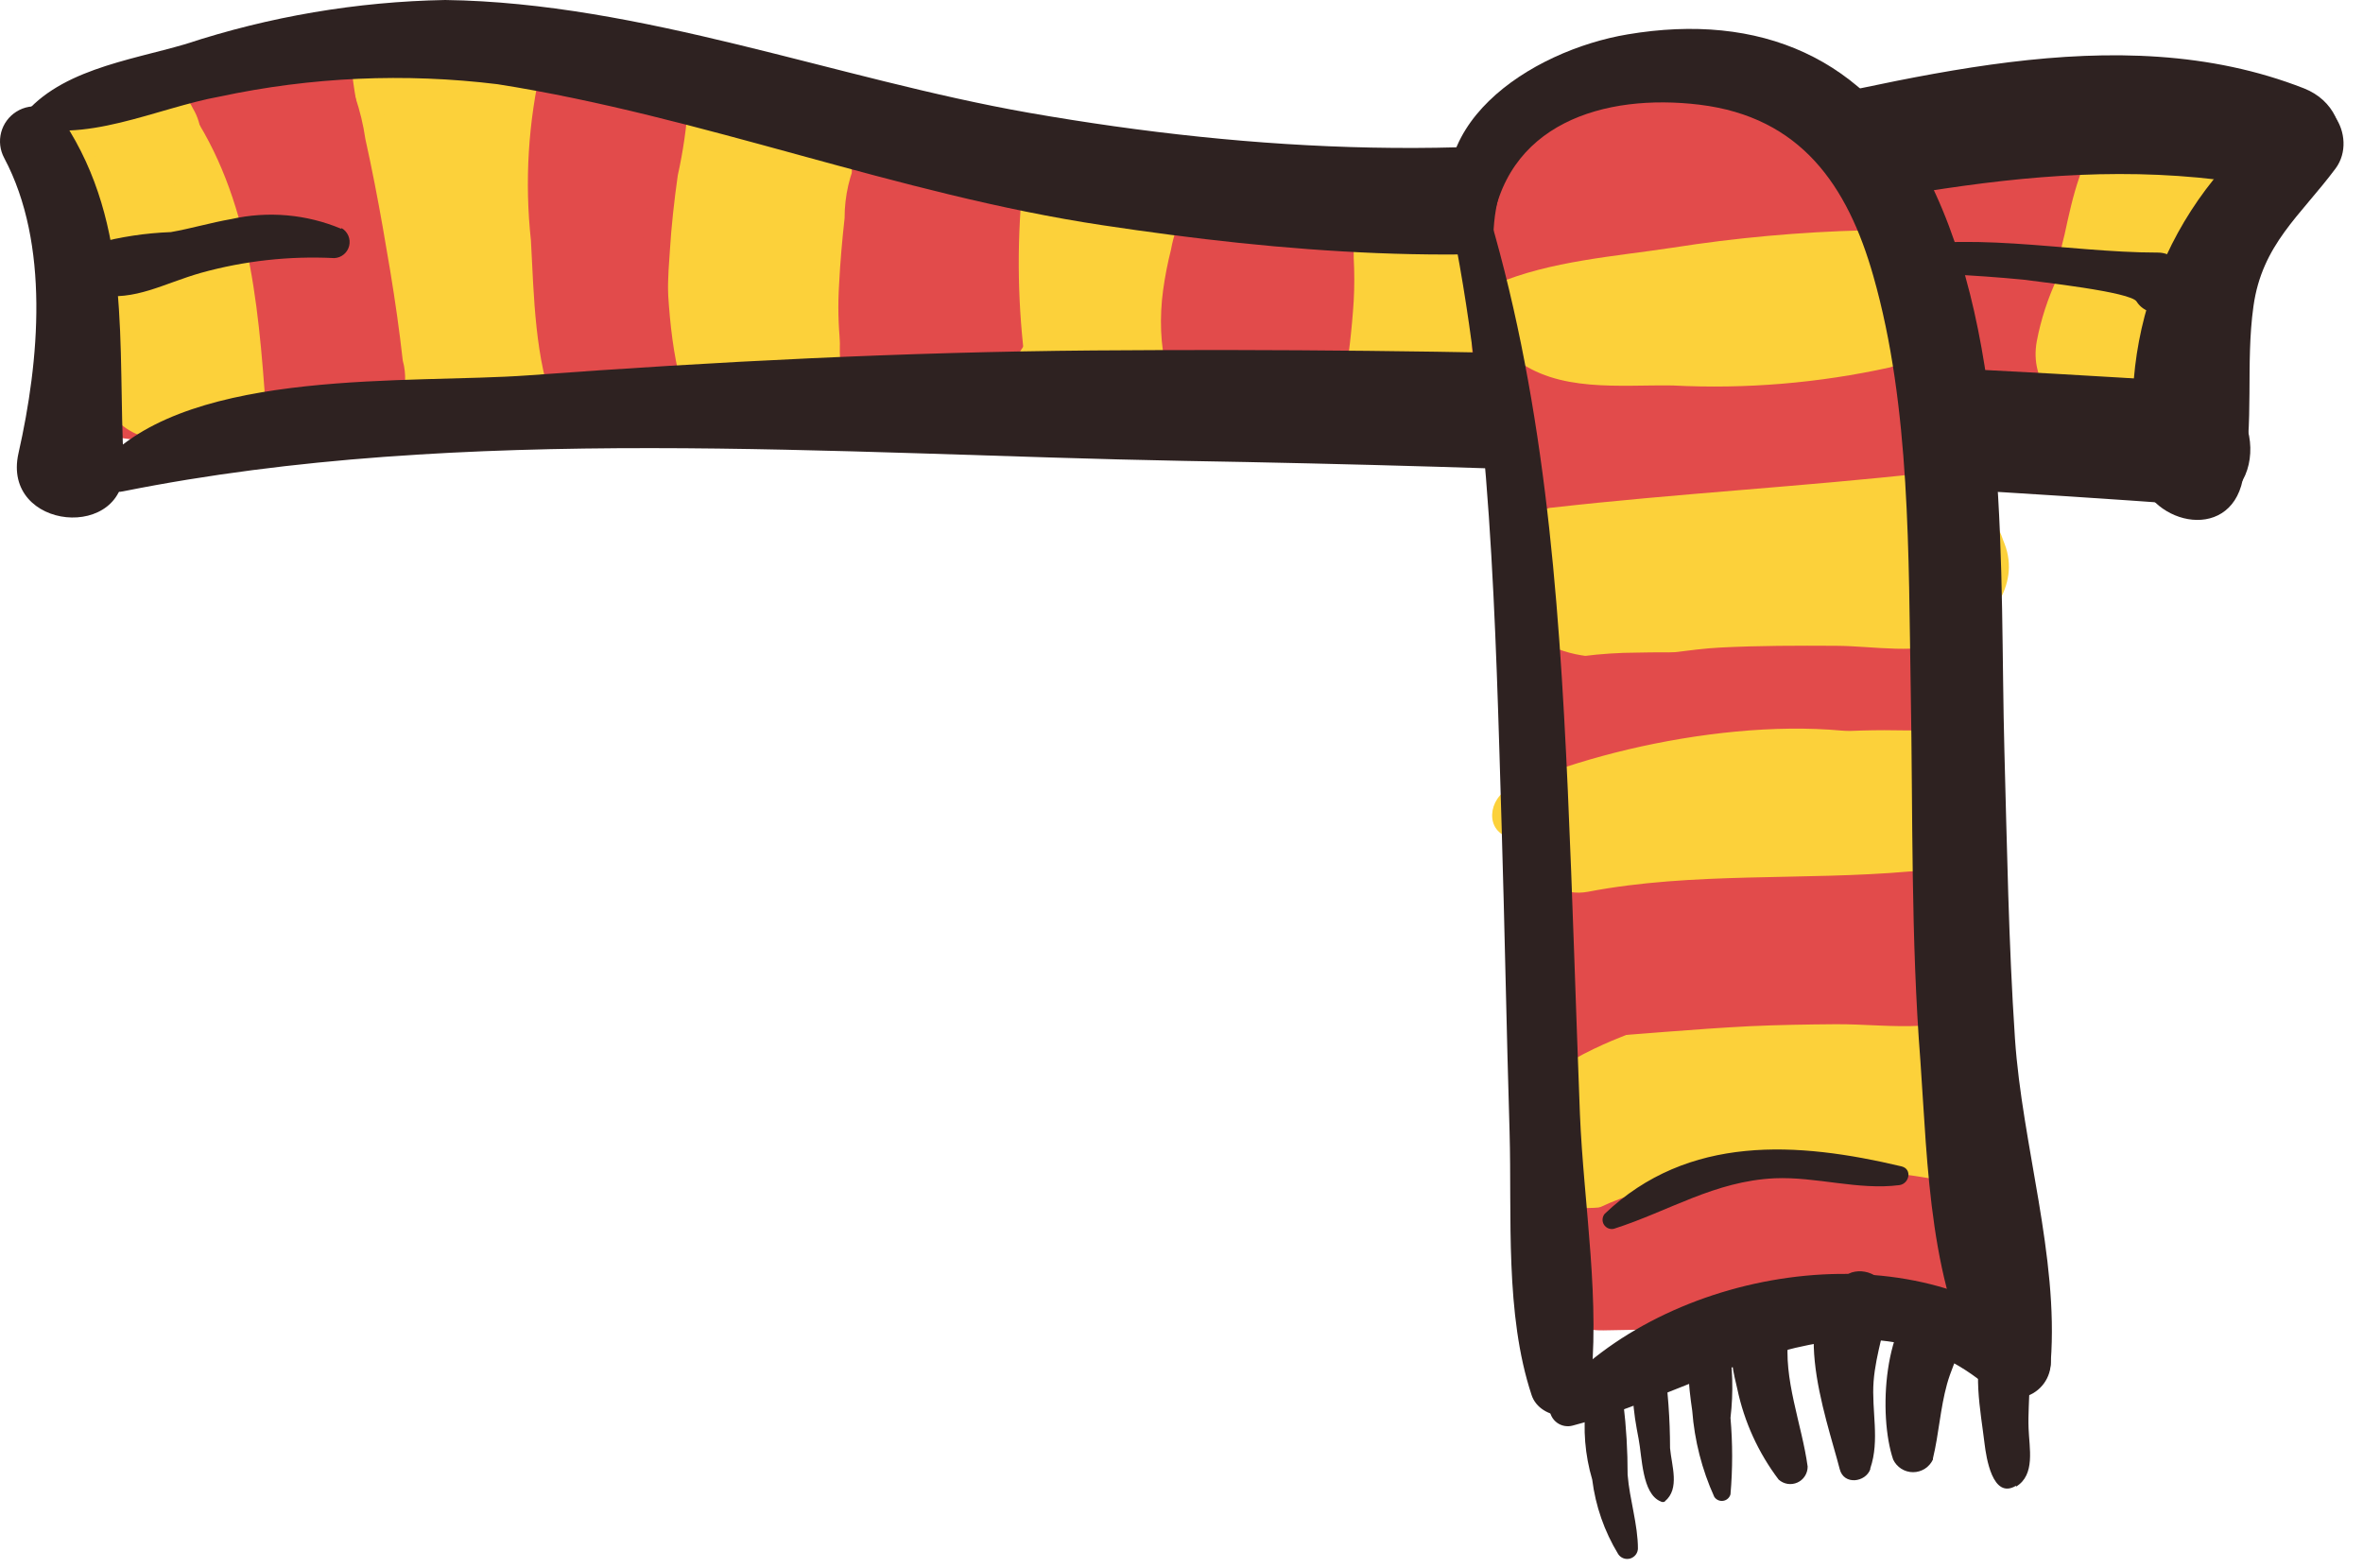
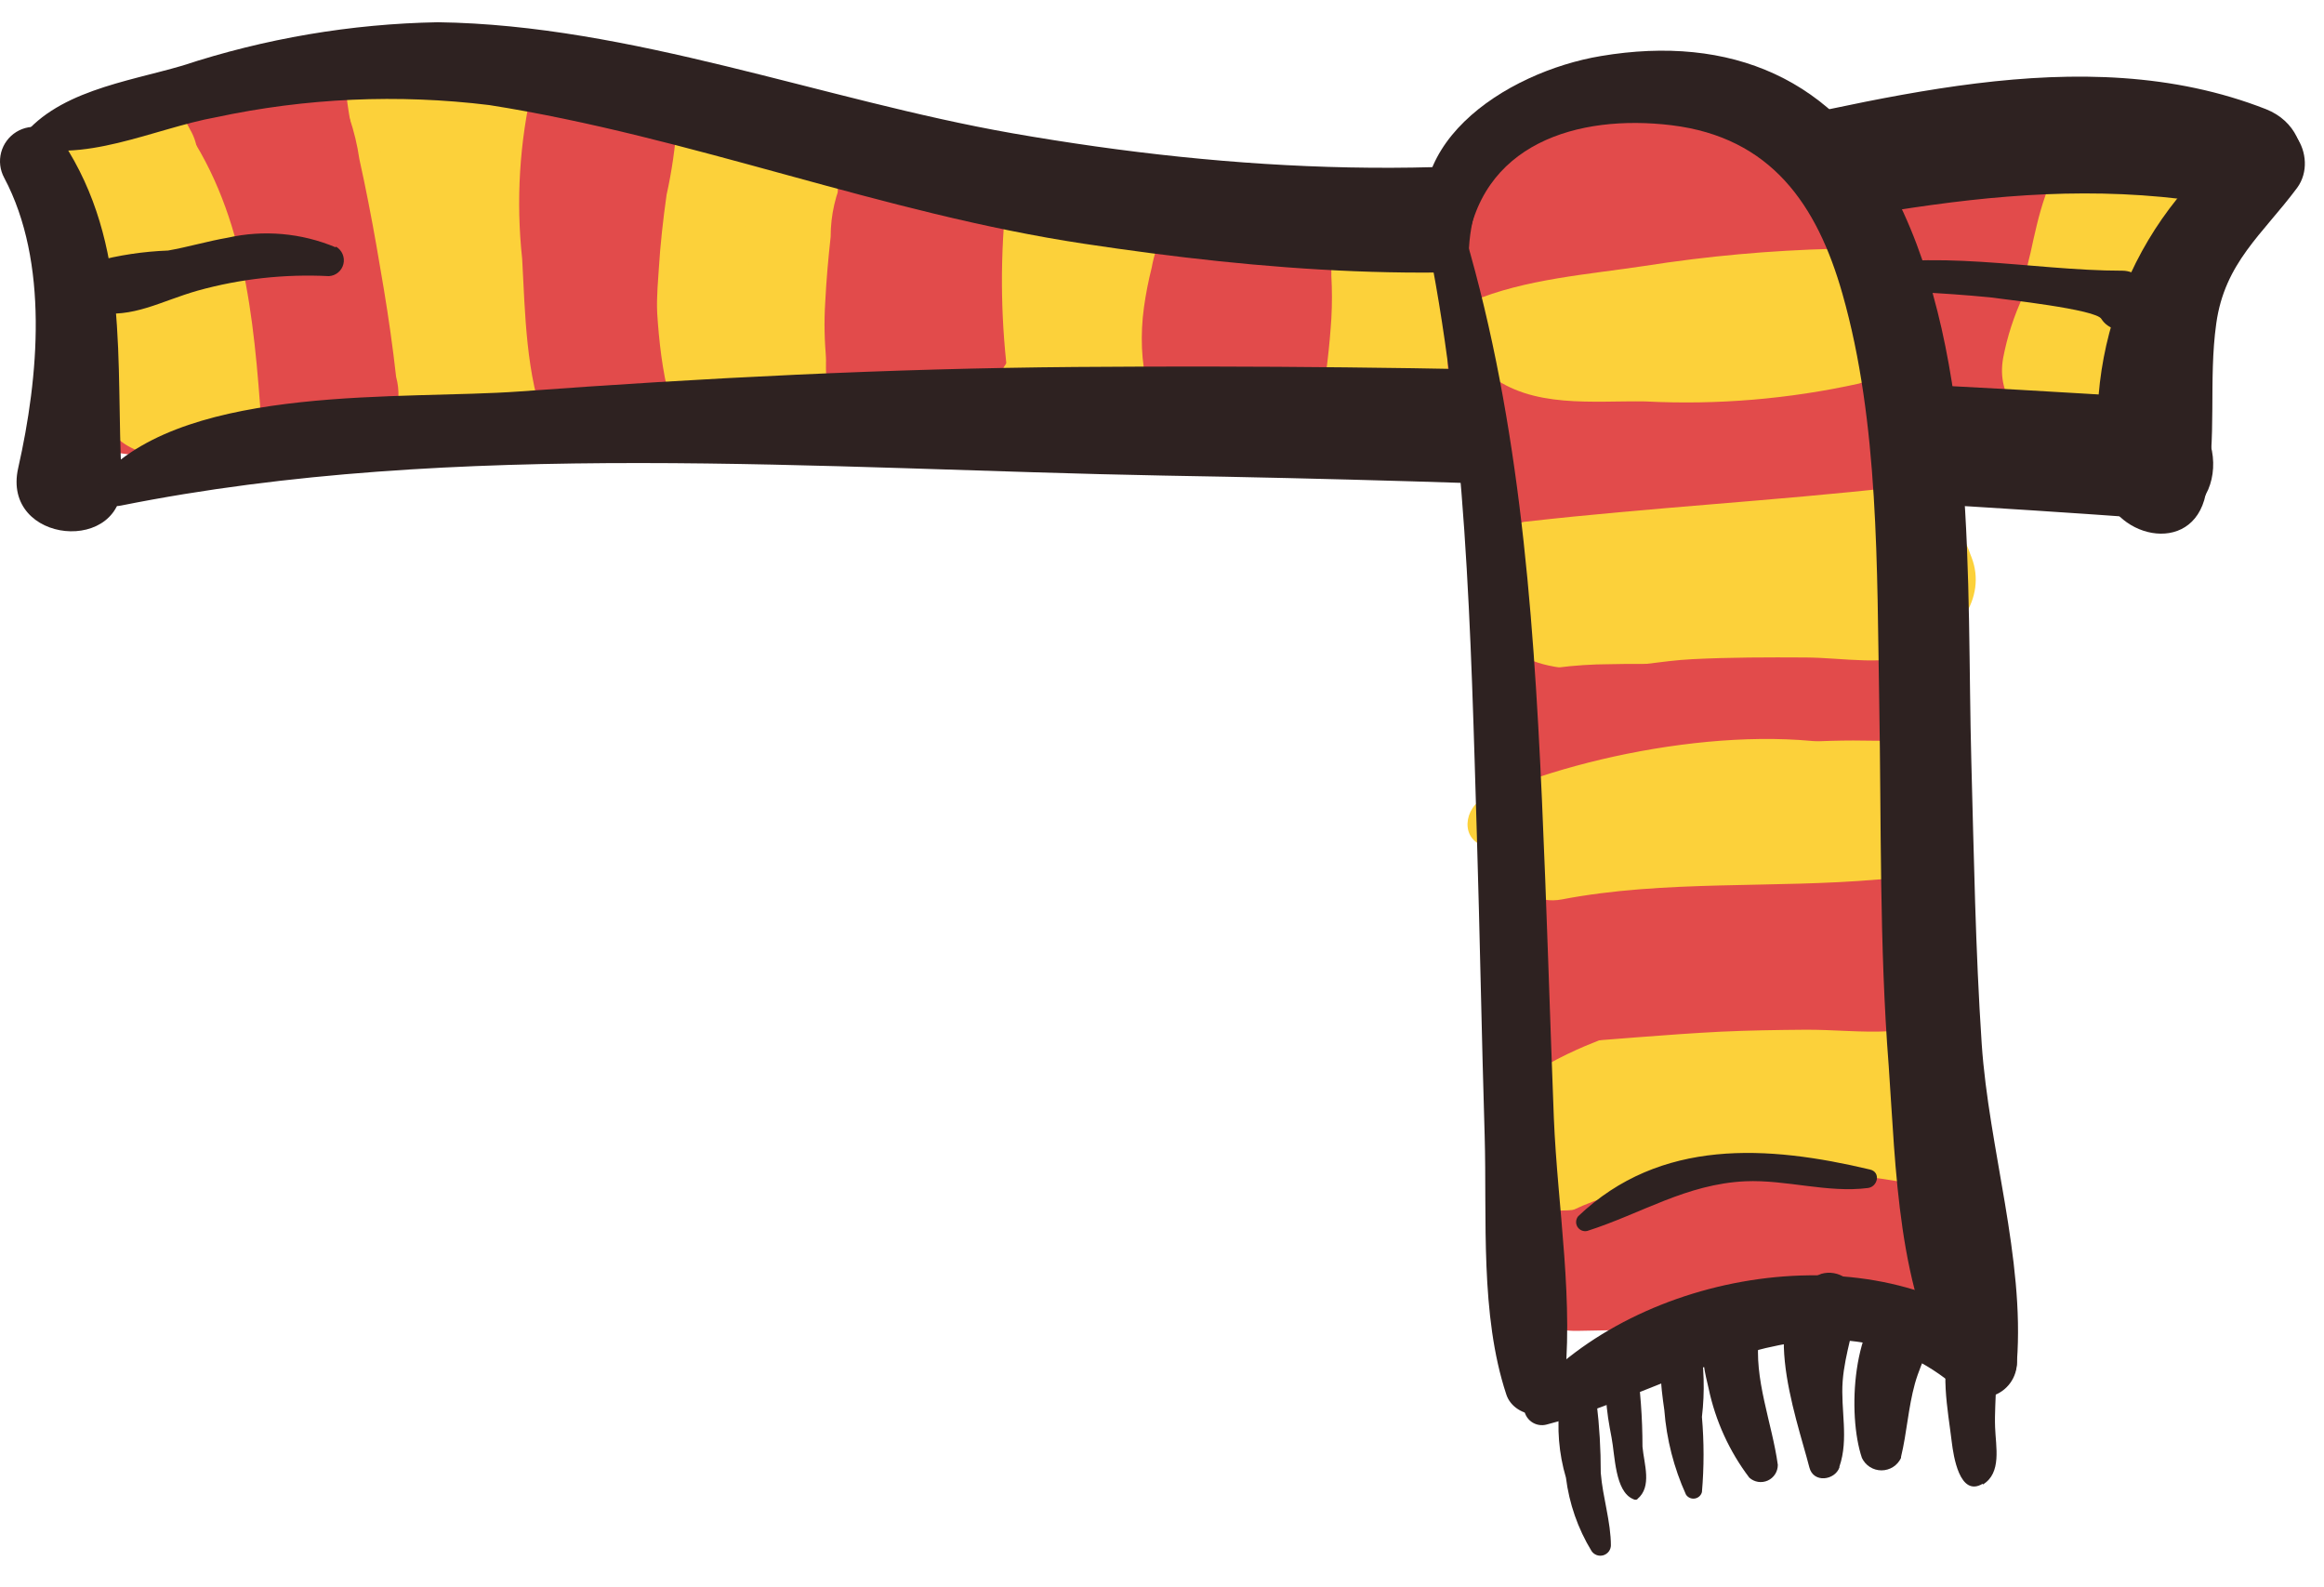
- <svg xmlns="http://www.w3.org/2000/svg" width="107" height="71" viewBox="0 0 107 71" fill="none">
+ <svg xmlns="http://www.w3.org/2000/svg" width="104" height="71" viewBox="0 0 107 71" fill="none">
  <path d="M71.302 58.627C73.292 60.164 76.279 59.475 78.618 59.146C82.032 58.637 85.446 57.948 88.82 57.23L85.834 54.415C85.695 55.104 85.546 55.782 85.396 56.471L89.706 55.214C85.177 50.044 76.099 49.724 70.485 53.098C67.171 55.094 68.833 60.304 72.606 60.244C75.811 60.184 79.006 60.114 82.211 60.244C84.948 60.364 87.407 60.743 89.428 58.567C91.996 55.822 89.786 51.93 86.392 51.7C83.777 51.514 81.156 51.394 78.528 51.341C72.874 51.221 73.083 60.513 78.737 60.154C81.355 59.974 83.973 59.875 86.591 59.835L83.605 52.958C84.481 51.84 82.868 52.469 82.072 52.509C81.007 52.509 79.942 52.618 78.876 52.629C76.737 52.629 74.596 52.549 72.466 52.509L74.586 59.655C77.443 58.048 83.923 57.449 86.71 59.376C88.373 60.513 90.622 58.856 90.562 57.03C90.562 56.321 90.562 55.623 90.503 54.914C90.489 54.558 90.394 54.209 90.227 53.895C90.06 53.58 89.824 53.308 89.536 53.098C89.249 52.887 88.918 52.745 88.569 52.681C88.219 52.617 87.859 52.633 87.516 52.728C84.469 53.973 81.323 54.958 78.11 55.673C75.821 56.182 73.133 56.371 71.332 57.958C71.287 58.001 71.253 58.052 71.229 58.109C71.205 58.165 71.193 58.226 71.193 58.288C71.193 58.349 71.205 58.41 71.229 58.466C71.253 58.523 71.287 58.574 71.332 58.617L71.302 58.627Z" fill="#E24B4B" />
  <path d="M4.67 5.759C4.172 9.232 3.535 12.655 3.067 16.129C2.868 17.646 3.515 19.512 5.267 19.802C11.678 20.8 17.919 18.744 24.18 17.706C31.267 16.538 38.444 16.308 45.451 18.045L46.357 9.861C40.385 9.252 34.412 10.3 28.44 10.001C22.01 9.691 15.649 7.925 9.438 6.328L12.424 10.041L12.305 8.254L10.563 11.598C17.909 7.146 29.087 11.817 36.931 13.454C45.561 15.271 54.28 17.985 63.06 18.913C70.893 19.752 78.986 18.754 86.84 18.983C93.469 19.173 99.212 17.866 101.77 11.108C102.766 8.484 100.078 5.938 97.65 5.948C89.686 5.948 82.091 7.466 74.238 8.184C67.39 8.803 59.944 6.687 53.335 8.923C47.77 10.809 50.528 19.762 55.962 17.656C59.118 16.438 62.134 16.907 65.419 17.067C69.031 17.19 72.648 17.003 76.229 16.508C83.425 15.59 90.542 13.913 97.839 14.252L94.106 8.094C92.583 11.608 87.019 10.3 83.963 10.22C80.379 10.12 76.806 10.16 73.223 10.29C65.26 10.579 58.053 9.292 50.249 7.725C36.662 5.02 20.985 -0.329 7.447 4.731C6.663 4.996 5.98 5.501 5.495 6.173C5.01 6.846 4.746 7.653 4.74 8.484L4.66 10.27C4.695 11.127 5.004 11.95 5.542 12.617C6.08 13.284 6.818 13.759 7.646 13.973C13.895 16.042 20.344 17.44 26.887 18.145C33.477 18.704 40.036 17.516 46.616 18.205C51.344 18.694 51.921 11.118 47.522 10.021C40.822 8.425 33.867 8.222 27.086 9.422C20.228 10.51 12.842 14.203 5.944 13.873L9.04 16.867C9.054 13.135 8.677 9.412 7.915 5.759C7.606 4.162 4.929 4.242 4.69 5.839L4.67 5.759Z" fill="#E24B4B" />
  <path d="M4.372 8.524C4.637 8.532 4.899 8.467 5.128 8.334C5.371 8.248 5.587 8.1 5.755 7.905C5.941 7.726 6.078 7.503 6.153 7.256C6.273 7.019 6.325 6.753 6.303 6.488L6.213 5.959C6.113 5.632 5.932 5.336 5.686 5.1L5.277 4.801C4.976 4.626 4.631 4.539 4.282 4.551C4.018 4.547 3.757 4.612 3.526 4.741C3.28 4.828 3.061 4.975 2.889 5.17C2.702 5.347 2.568 5.571 2.5 5.819C2.382 6.057 2.33 6.322 2.351 6.587L2.431 7.116C2.53 7.443 2.712 7.739 2.958 7.975L3.366 8.274C3.669 8.446 4.014 8.533 4.362 8.524H4.372Z" fill="#E24B4B" />
  <path d="M69.052 24.812C70.416 29.224 69.709 34.793 69.908 39.394C70.107 44.305 70.406 49.245 70.824 54.136C71.123 57.579 76.189 59.495 77.881 55.872C80.011 51.281 82.002 46.77 81.962 41.6C81.962 35.821 79.305 30.292 80.479 24.483L78.1 26.988C77.523 27.108 78.16 40.133 78.26 41.41C78.523 45.968 79.24 50.489 80.4 54.904C81.395 58.377 87.039 58.487 87.726 54.715C89.627 44.205 90.772 32.048 87.357 21.778C85.854 17.267 78.737 19.403 80.28 23.924C83.266 32.677 82.679 44.005 80.35 52.868L87.835 53.697C86.691 45.542 86.034 37.727 85.596 29.533C85.297 23.924 82.371 18.844 76.09 20.291C75.508 20.457 74.98 20.776 74.562 21.215C74.144 21.653 73.85 22.196 73.71 22.786C72.904 27.277 73.621 31.29 74.387 35.761C75.472 41.939 74.895 46.969 71.292 52.239L78.339 53.976C78.317 48.055 77.777 42.147 76.727 36.32C75.88 31.509 75.004 26.898 71.67 23.185C70.575 21.968 68.594 23.345 69.042 24.812H69.052Z" fill="#E24B4B" />
  <path d="M72.039 25.95C71.83 25.95 71.71 25.79 71.611 25.651C71.511 25.511 71.611 25.571 71.611 25.651C71.611 25.401 71.611 25.411 71.611 25.651C71.611 25.89 71.66 25.94 71.611 25.651C71.611 25.741 71.611 25.83 71.611 25.91V26.319C71.611 27.557 72.118 28.924 73.502 29.194C73.854 29.276 74.222 29.264 74.569 29.159C74.915 29.055 75.229 28.861 75.478 28.598C75.727 28.335 75.904 28.011 75.99 27.659C76.076 27.307 76.07 26.938 75.97 26.589C75.909 26.373 75.822 26.165 75.712 25.97C75.577 25.733 75.385 25.535 75.154 25.391L75.045 25.311C75.353 25.481 74.955 25.162 75.154 25.401C75.353 25.641 75.154 25.401 75.154 25.331C74.903 24.854 74.566 24.427 74.159 24.074C73.757 23.72 73.237 23.53 72.702 23.543C72.167 23.556 71.657 23.771 71.272 24.143C71.128 24.286 71.031 24.469 70.993 24.669C70.956 24.868 70.98 25.074 71.062 25.259C71.144 25.445 71.281 25.6 71.453 25.706C71.626 25.812 71.827 25.862 72.029 25.85L72.039 25.95Z" fill="#E24B4B" />
  <path d="M69.48 54.225C71.57 55.174 73.531 54.495 75.701 54.106C79.256 53.307 82.916 53.088 86.541 53.457C88.86 53.786 89.736 50.183 87.427 49.904C84.561 49.511 81.652 49.548 78.797 50.014C75.602 50.563 72.556 52.269 69.56 53.447C69.251 53.567 69.112 54.066 69.48 54.225Z" fill="#FCD13A" />
  <path d="M71.999 53.876C74.622 53.284 77.283 52.87 79.962 52.639C82.321 52.489 84.74 52.808 87.029 52.209C88.771 51.75 89.159 48.995 87.447 48.217C82.42 45.901 75.104 47.938 70.466 50.433C68.475 51.521 70.038 54.275 72.019 53.886L71.999 53.876Z" fill="#FCD13A" />
  <path d="M69.51 51.521C71.043 53.267 74.089 52.778 76.149 52.519C79.036 52.179 81.863 51.391 84.779 51.8C85.253 51.896 85.742 51.892 86.214 51.788C86.686 51.684 87.132 51.483 87.522 51.197C87.913 50.912 88.24 50.547 88.482 50.128C88.725 49.709 88.877 49.243 88.931 48.761C88.984 48.28 88.937 47.792 88.792 47.33C88.647 46.867 88.408 46.44 88.09 46.075C87.771 45.71 87.381 45.416 86.943 45.211C86.505 45.006 86.029 44.894 85.546 44.883C81.465 44.641 77.382 45.323 73.601 46.88C72.327 47.379 67.569 49.335 69.46 51.501L69.51 51.521Z" fill="#FCD13A" />
  <path d="M71.909 40.382C76.637 39.474 81.683 39.883 86.471 39.464C87.316 39.443 88.118 39.086 88.7 38.472C89.283 37.858 89.598 37.037 89.577 36.19C89.556 35.343 89.2 34.539 88.588 33.955C87.975 33.371 87.157 33.055 86.312 33.076C81.116 32.956 74.726 33.865 70.227 36.649C68.126 37.947 69.709 40.801 71.909 40.382Z" fill="#FCD13A" />
  <path d="M68.445 37.917C71.241 38.281 74.069 38.331 76.876 38.066C79.961 37.937 83.027 38.286 86.083 38.156C86.619 38.125 87.126 37.905 87.515 37.535C87.904 37.164 88.15 36.667 88.209 36.132C88.267 35.598 88.135 35.059 87.835 34.613C87.535 34.167 87.087 33.842 86.571 33.695C81.444 32.058 73.242 33.525 68.385 35.691C67.389 36.11 67.18 37.687 68.445 37.947V37.917Z" fill="#FCD13A" />
  <path d="M69.421 28.755C71.71 30.551 75.164 29.463 77.901 29.323C79.643 29.234 81.395 29.234 83.137 29.244C84.879 29.253 86.84 29.663 88.433 29.014C90.025 28.365 91.508 26.539 90.772 24.632L90.702 24.453C90.52 23.894 90.198 23.391 89.767 22.992C89.336 22.594 88.81 22.313 88.24 22.176C87.669 22.04 87.073 22.053 86.509 22.214C85.945 22.375 85.432 22.678 85.018 23.095L84.879 23.225L87.328 22.137C83.855 22.407 80.401 22.887 76.986 23.575C74.407 24.203 70.326 24.832 69.241 27.567C69.139 27.764 69.1 27.989 69.133 28.21C69.165 28.43 69.266 28.635 69.421 28.794V28.755Z" fill="#FCD13A" />
  <path d="M68.873 27.996C71.859 29.393 75.164 28.695 78.409 28.535C81.395 28.385 84.719 29.234 87.596 28.066C88.255 27.846 88.815 27.399 89.175 26.803C89.535 26.208 89.673 25.504 89.563 24.816C89.453 24.128 89.102 23.503 88.574 23.05C88.046 22.598 87.375 22.349 86.68 22.347C83.779 22.142 80.865 22.182 77.971 22.467C74.905 22.926 71.292 23.135 68.803 25.111C67.917 25.81 67.619 27.417 68.873 27.996Z" fill="#FCD13A" />
  <path d="M99.173 6.857C97.411 6.857 95.788 8.733 94.773 10.051C93.48 11.612 92.603 13.476 92.225 15.47C91.598 19.053 97.013 20.461 97.739 16.848C98.1 15.329 98.67 13.868 99.432 12.506C100.168 11.089 101.124 9.681 100.815 8.055C100.708 7.704 100.489 7.397 100.193 7.181C99.897 6.965 99.539 6.851 99.173 6.857Z" fill="#FCD13A" />
  <path d="M95.48 5.729C94.265 6.937 93.847 8.963 93.489 10.61C92.981 12.562 92.822 14.59 93.021 16.598C93.369 18.874 96.525 19.592 97.231 17.067C97.618 15.246 97.822 13.39 97.839 11.528C97.958 9.891 98.287 7.825 97.63 6.298C97.56 6.086 97.438 5.895 97.274 5.743C97.111 5.592 96.911 5.485 96.694 5.433C96.478 5.381 96.251 5.386 96.037 5.446C95.823 5.507 95.627 5.621 95.47 5.779L95.48 5.729Z" fill="#FCD13A" />
  <path d="M63.787 10.749C63.037 11.835 62.593 13.104 62.503 14.422C62.373 15.71 62.254 16.938 63.09 18.025C63.332 18.361 63.672 18.614 64.063 18.747C64.454 18.881 64.877 18.889 65.274 18.77C65.67 18.652 66.019 18.413 66.274 18.086C66.528 17.759 66.675 17.361 66.693 16.947C66.693 14.891 66.375 12.905 66.285 10.869C66.196 8.833 62.702 8.873 63.02 10.949C63.211 12.808 63.157 14.684 62.861 16.528L66.405 15.969C65.987 15.341 66.136 14.113 66.006 13.384C65.806 12.421 65.395 11.514 64.802 10.729C64.748 10.647 64.674 10.579 64.587 10.533C64.5 10.486 64.403 10.462 64.304 10.462C64.206 10.462 64.109 10.486 64.022 10.533C63.935 10.579 63.861 10.647 63.807 10.729L63.787 10.749Z" fill="#FCD13A" />
  <path d="M61.447 10.67C60.384 12.982 60.155 15.593 60.8 18.055C60.966 18.534 61.295 18.939 61.73 19.199C62.164 19.459 62.675 19.556 63.175 19.475C63.674 19.394 64.128 19.14 64.459 18.756C64.789 18.372 64.974 17.884 64.981 17.377C64.835 15.031 64.226 12.738 63.189 10.63C63.103 10.474 62.977 10.344 62.824 10.253C62.67 10.162 62.496 10.115 62.318 10.115C62.14 10.115 61.966 10.162 61.813 10.253C61.659 10.344 61.533 10.474 61.447 10.63V10.67Z" fill="#FCD13A" />
  <path d="M50.309 9.272C49.884 10.585 49.627 11.947 49.543 13.324C49.314 14.831 49.085 16.319 48.935 17.836L53.226 15.929C52.827 15.55 52.041 15.131 51.742 14.761C52.17 15.3 51.742 14.252 51.742 14.073C51.613 12.755 51.991 11.358 51.971 10.081C51.971 8.084 48.746 7.615 48.378 9.681C48.139 11.009 47.92 12.326 47.741 13.674C47.602 14.781 46.865 18.065 47.741 18.824C50.05 20.82 53.315 17.187 50.956 15.44C49.413 14.302 47.194 14.093 46.128 16.029C45.901 16.431 45.77 16.88 45.745 17.342C45.72 17.803 45.802 18.264 45.984 18.688C46.166 19.112 46.444 19.489 46.796 19.788C47.147 20.086 47.562 20.3 48.01 20.411C50.13 20.9 51.583 19.183 51.653 17.207C51.722 14.831 51.722 12.466 51.971 10.091L48.318 10.18C48.468 11.977 48.318 13.783 48.388 15.57C48.388 15.889 48.507 16.209 48.507 16.568C48.507 15.859 48.398 16.947 48.398 17.097C48.425 17.604 48.557 18.1 48.785 18.553C49.013 19.007 49.332 19.408 49.722 19.732C50.966 20.98 53.703 20.431 53.942 18.504C54.291 15.71 54.37 11.787 52.788 9.312C52.654 9.1 52.467 8.927 52.246 8.81C52.026 8.692 51.778 8.634 51.529 8.641C51.279 8.648 51.035 8.72 50.821 8.85C50.607 8.98 50.431 9.163 50.309 9.382V9.272Z" fill="#FCD13A" />
  <path d="M49.094 16.588C49.642 14.063 49.821 11.448 50.279 8.903C50.338 8.374 50.185 7.842 49.854 7.426C49.523 7.009 49.04 6.742 48.512 6.682C47.984 6.623 47.454 6.776 47.039 7.108C46.623 7.44 46.357 7.924 46.297 8.454C46.033 11.182 46.083 13.931 46.447 16.648C46.675 18.025 48.825 17.846 49.094 16.588Z" fill="#FCD13A" />
  <path d="M36.303 7.276C35.186 10.677 34.743 14.264 35 17.835L36.811 15.929C35.318 15.929 36.204 13.334 36.294 12.256C36.393 10.989 36.154 8.723 36.811 7.615C37.031 7.219 37.143 6.772 37.135 6.318C37.127 5.865 37 5.421 36.766 5.033C36.533 4.645 36.201 4.325 35.805 4.107C35.408 3.888 34.962 3.778 34.51 3.788C34.057 3.799 33.616 3.928 33.23 4.165C32.844 4.401 32.527 4.735 32.311 5.133C32.095 5.532 31.988 5.98 32 6.434C32.013 6.887 32.144 7.329 32.382 7.715C32.889 8.523 32.78 10.12 32.879 11.069C33.039 12.466 33.288 13.893 33.307 15.3C33.182 16.086 33.261 16.89 33.536 17.636C33.974 18.394 35 18.524 35.527 19.133C36.761 20.43 38.513 19.193 38.653 17.746C38.973 14.348 38.94 10.926 38.553 7.535C38.536 7.259 38.422 6.997 38.232 6.796C38.042 6.595 37.787 6.468 37.512 6.437C37.237 6.406 36.961 6.473 36.731 6.627C36.5 6.78 36.332 7.01 36.254 7.276H36.303Z" fill="#FCD13A" />
  <path d="M33.069 5.609C31.944 8.893 32.69 12.835 33.138 16.209C33.586 19.582 38.493 18.714 37.627 15.49C36.761 12.266 36.513 8.434 35.05 5.3C34.611 4.362 33.337 4.831 33.059 5.609H33.069Z" fill="#FCD13A" />
  <path d="M32.501 5.32C31.89 8.178 31.659 11.104 31.814 14.023C31.924 15.819 31.963 19.333 34.621 19.213C37.05 19.093 36.811 16.149 36.612 14.532C36.125 11.398 35.416 8.303 34.492 5.27C34.485 5.005 34.374 4.754 34.183 4.571C33.991 4.389 33.736 4.29 33.471 4.297C33.208 4.303 32.957 4.415 32.775 4.607C32.593 4.799 32.494 5.055 32.501 5.32Z" fill="#FCD13A" />
  <path d="M31.118 3.783C30.754 4.795 30.614 5.875 30.709 6.947C30.602 8.059 30.676 9.182 30.928 10.27C31.516 12.007 34.412 12.266 34.751 10.18C34.852 9.025 34.757 7.861 34.472 6.737C34.421 5.693 34.146 4.671 33.666 3.743C33.527 3.527 33.336 3.35 33.11 3.23C32.884 3.11 32.631 3.05 32.375 3.056C32.119 3.062 31.869 3.134 31.649 3.264C31.429 3.395 31.246 3.581 31.118 3.803V3.783Z" fill="#FCD13A" />
  <path d="M31.476 5.06C30.003 6.537 30.093 8.963 30.152 10.939C30.232 13.394 30.321 16.369 31.277 18.644C31.904 20.141 34.701 20.64 34.95 18.554C35.249 16.019 34.721 13.364 34.442 10.829C34.223 8.833 34.094 6.408 32.521 5.03C32.382 4.893 32.194 4.816 31.999 4.816C31.803 4.816 31.616 4.893 31.476 5.03V5.06Z" fill="#FCD13A" />
  <path d="M20.587 2.984C19.508 5.375 18.964 7.975 18.994 10.599C18.895 13.234 18.288 16.368 19.89 18.584C20.12 18.942 20.438 19.235 20.813 19.435C21.188 19.635 21.608 19.735 22.033 19.725C22.458 19.715 22.873 19.595 23.239 19.378C23.604 19.161 23.908 18.853 24.12 18.484C25.474 16.179 24.748 13.494 24.608 10.949C24.469 8.404 24.32 5.609 23.294 3.274C23.201 3.003 23.033 2.764 22.81 2.585C22.586 2.407 22.317 2.296 22.032 2.265C21.748 2.235 21.461 2.286 21.205 2.414C20.949 2.541 20.735 2.739 20.587 2.984Z" fill="#FCD13A" />
  <path d="M20.616 18.884C20.935 18.694 22.338 17.646 20.915 18.594L17.929 16.987C17.929 16.398 17.979 17.985 18.068 18.275C18.486 19.702 20.646 20.441 21.651 19.133C22.657 17.826 22.458 15.969 22.647 14.502C23.035 12.137 23.463 9.771 23.792 7.396L22.199 9.582C23.991 8.494 24.289 6.977 24.379 5.04C24.638 -0.12 16.217 -0.02 16.306 5.24C16.238 6.118 16.415 6.998 16.818 7.781C17.221 8.563 17.833 9.218 18.586 9.672L16.794 6.607C16.963 8.753 17.152 10.899 17.381 13.045C17.481 13.933 17.57 14.832 17.69 15.72C17.712 16.134 17.775 16.546 17.879 16.948C18.108 17.536 17.64 18.165 18.257 16.628L21.98 16.588C22.338 17.147 21.542 15.78 21.283 15.59C20.997 15.342 20.647 15.18 20.273 15.124C19.899 15.068 19.517 15.12 19.171 15.274C18.825 15.428 18.53 15.677 18.321 15.993C18.111 16.309 17.996 16.678 17.988 17.057C17.919 18.335 19.452 19.672 20.666 18.954L20.616 18.884Z" fill="#FCD13A" />
  <path d="M7.049 3.862C6.531 8.543 7.557 13.045 7.776 17.746C7.905 20.46 12.175 20.341 11.976 17.646C11.598 12.576 10.981 7.665 7.626 3.673C7.581 3.634 7.527 3.606 7.468 3.594C7.41 3.581 7.349 3.583 7.292 3.6C7.234 3.617 7.182 3.648 7.14 3.69C7.097 3.733 7.066 3.785 7.049 3.842V3.862Z" fill="#FCD13A" />
  <path d="M2.251 5.759C2.421 7.895 2.928 9.921 3.247 12.027C3.635 14.602 3.545 17.017 5.327 19.083C5.658 19.4 6.058 19.636 6.494 19.773C6.931 19.91 7.393 19.945 7.845 19.874C8.297 19.804 8.727 19.63 9.102 19.367C9.476 19.103 9.785 18.757 10.005 18.355C11.399 15.31 9.926 11.977 8.701 9.062C7.855 7.066 6.711 3.833 4.073 3.843C3.58 3.861 3.114 4.071 2.773 4.429C2.433 4.787 2.246 5.264 2.251 5.759Z" fill="#FCD13A" />
  <path d="M4.66 4.132C4.417 4.599 4.262 5.106 4.202 5.629C4.107 6.059 4.122 6.506 4.245 6.928C4.369 7.35 4.597 7.735 4.909 8.044C5.187 8.302 5.519 8.493 5.881 8.604C6.243 8.714 6.625 8.742 6.999 8.685C7.373 8.627 7.729 8.486 8.041 8.271C8.353 8.057 8.613 7.775 8.801 7.446C9.009 7.055 9.113 6.618 9.103 6.175C9.092 5.733 8.968 5.3 8.741 4.921C8.502 4.446 8.186 4.014 7.806 3.643C7.576 3.439 7.305 3.287 7.011 3.199C6.717 3.111 6.407 3.089 6.103 3.134C5.803 3.179 5.516 3.292 5.266 3.465C5.016 3.638 4.809 3.866 4.66 4.132Z" fill="#FCD13A" />
  <path d="M16.346 2.505C16.417 2.505 16.485 2.477 16.536 2.426C16.586 2.376 16.615 2.307 16.615 2.236C16.615 2.164 16.586 2.096 16.536 2.045C16.485 1.995 16.417 1.966 16.346 1.966C16.275 1.966 16.206 1.995 16.156 2.045C16.105 2.096 16.077 2.164 16.077 2.236C16.077 2.307 16.105 2.376 16.156 2.426C16.206 2.477 16.275 2.505 16.346 2.505Z" fill="#FCD13A" />
  <path d="M16.117 2.735C16.153 3.222 16.243 3.704 16.386 4.172C16.486 4.661 16.595 5.17 16.695 5.629C16.794 6.088 16.874 6.627 16.944 7.126C17.013 7.625 17.043 8.124 17.133 8.643C17.222 9.162 17.869 8.943 17.849 8.534C17.802 8.026 17.719 7.522 17.601 7.026C17.511 6.517 17.401 6.028 17.272 5.519C17.143 5.01 17.013 4.521 16.844 4.032C16.721 3.558 16.523 3.106 16.257 2.695C16.25 2.682 16.24 2.672 16.227 2.665C16.215 2.657 16.201 2.654 16.187 2.654C16.173 2.654 16.159 2.657 16.147 2.665C16.134 2.672 16.124 2.682 16.117 2.695V2.735Z" fill="#FCD13A" />
  <path d="M15.918 2.994C15.988 3.992 16.237 5.06 16.376 6.078C16.446 6.587 16.515 7.076 16.575 7.585L16.675 8.434C16.696 8.723 16.743 9.011 16.814 9.292C16.864 9.394 16.946 9.476 17.047 9.528C17.148 9.579 17.263 9.596 17.374 9.577C17.486 9.558 17.588 9.504 17.667 9.422C17.745 9.34 17.795 9.235 17.809 9.122C17.8 8.832 17.757 8.544 17.68 8.264L17.531 7.426L17.232 5.879C17.076 4.844 16.778 3.837 16.346 2.885C16.319 2.833 16.276 2.793 16.222 2.771C16.169 2.749 16.11 2.745 16.055 2.762C16 2.778 15.952 2.813 15.92 2.861C15.888 2.909 15.873 2.967 15.878 3.024L15.918 2.994Z" fill="#FCD13A" />
  <path d="M16.266 2.755C16.212 3.295 16.245 3.842 16.366 4.371C16.436 5 16.505 5.629 16.535 6.258C16.585 7.456 16.535 8.643 16.615 9.841C16.804 12.336 17.421 14.911 17.102 17.416C17.079 17.627 17.139 17.838 17.271 18.004C17.403 18.169 17.594 18.276 17.804 18.3C18.014 18.323 18.225 18.263 18.39 18.131C18.555 17.999 18.662 17.806 18.685 17.596C18.601 14.937 18.322 12.289 17.849 9.671C17.7 8.414 17.71 7.146 17.511 5.899C17.361 4.95 17.192 3.383 16.515 2.695C16.499 2.68 16.479 2.67 16.458 2.666C16.437 2.661 16.415 2.662 16.395 2.668C16.374 2.674 16.355 2.685 16.339 2.7C16.324 2.715 16.312 2.734 16.306 2.755H16.266Z" fill="#FCD13A" />
  <path d="M14.833 2.615C14.701 3.87 14.778 5.138 15.062 6.368C15.271 7.755 15.49 9.142 15.679 10.53C15.868 11.917 16.038 13.255 16.207 14.612C16.287 15.3 16.376 15.979 16.456 16.668C16.446 17.273 16.631 17.864 16.983 18.355C17.067 18.433 17.167 18.491 17.276 18.525C17.386 18.559 17.501 18.568 17.614 18.55C17.727 18.533 17.835 18.49 17.929 18.425C18.023 18.36 18.102 18.275 18.158 18.175C18.378 17.583 18.406 16.937 18.238 16.328C18.158 15.64 18.078 14.961 17.979 14.283C17.79 12.935 17.561 11.598 17.332 10.29C17.103 8.983 16.834 7.595 16.545 6.298C16.358 5.008 15.936 3.763 15.301 2.625C15.274 2.583 15.236 2.549 15.19 2.528C15.145 2.507 15.094 2.5 15.045 2.507C14.995 2.515 14.949 2.537 14.911 2.57C14.874 2.603 14.847 2.646 14.833 2.695V2.615Z" fill="#E24B4B" />
  <path d="M25.255 2.814L25.026 2.685C24.98 2.658 24.929 2.643 24.876 2.641C24.823 2.638 24.771 2.648 24.722 2.669C24.674 2.69 24.631 2.723 24.598 2.764C24.564 2.804 24.54 2.853 24.529 2.904C23.917 5.519 23.752 8.219 24.041 10.889C24.18 13.424 24.21 16.229 25.146 18.634C25.196 18.784 25.288 18.917 25.412 19.016C25.535 19.115 25.684 19.177 25.841 19.194C25.998 19.21 26.157 19.182 26.299 19.111C26.44 19.04 26.558 18.93 26.639 18.794C26.773 18.543 26.805 18.249 26.729 17.975C26.686 17.845 26.606 17.731 26.5 17.645C26.393 17.559 26.264 17.506 26.128 17.493C25.993 17.479 25.856 17.505 25.734 17.568C25.613 17.63 25.512 17.727 25.444 17.845L25.375 17.955L26.012 17.566H25.902L26.709 18.145C26.035 15.711 25.628 13.211 25.494 10.689C25.275 8.094 25.225 5.529 25.206 2.934L24.957 3.274L25.215 3.194C25.256 3.176 25.29 3.146 25.314 3.109C25.338 3.072 25.351 3.028 25.351 2.984C25.351 2.94 25.338 2.896 25.314 2.859C25.29 2.822 25.256 2.793 25.215 2.775L25.255 2.814Z" fill="#E24B4B" />
  <path d="M30.57 4.442C30.074 5.49 29.738 6.607 29.575 7.755C29.346 8.863 29.187 9.991 29.067 11.119C28.846 13.481 28.79 15.855 28.898 18.225C28.898 19.283 30.64 19.223 30.5 18.225C30.205 15.955 30.149 13.66 30.331 11.378C30.401 10.23 30.53 9.083 30.69 7.945C30.932 6.857 31.091 5.753 31.167 4.641C31.164 4.569 31.137 4.499 31.091 4.443C31.046 4.387 30.983 4.347 30.913 4.329C30.843 4.311 30.768 4.316 30.701 4.344C30.634 4.371 30.578 4.419 30.54 4.481L30.57 4.442Z" fill="#E24B4B" />
  <path d="M39.778 6.917C39.18 7.396 39.14 8.593 39.011 9.302C38.822 10.3 38.703 11.298 38.603 12.296C38.503 13.294 38.424 14.243 38.354 15.211C38.206 16.057 38.358 16.929 38.782 17.676C38.883 17.839 39.041 17.958 39.225 18.012C39.408 18.065 39.605 18.049 39.778 17.965C39.951 17.894 40.091 17.76 40.17 17.59C40.249 17.42 40.262 17.226 40.206 17.047C40.037 16.733 39.913 16.397 39.837 16.049C39.807 15.677 39.807 15.303 39.837 14.931C39.837 14.003 39.907 13.085 39.947 12.157C39.986 11.228 40.036 10.31 40.096 9.392C40.096 8.933 40.166 8.484 40.196 8.025C40.267 7.665 40.225 7.292 40.076 6.957C40.048 6.919 40.008 6.892 39.962 6.881C39.917 6.87 39.869 6.876 39.827 6.897L39.778 6.917Z" fill="#E24B4B" />
  <path d="M39.947 7.725C39.958 7.633 39.996 7.546 40.056 7.476C40.435 7.166 39.818 6.557 39.499 6.947C39.251 7.315 39.087 7.734 39.021 8.174C38.912 8.583 38.802 9.003 38.713 9.432C38.514 10.33 38.374 11.248 38.265 12.166C38.155 13.085 38.086 14.013 38.056 14.951C38.026 15.889 37.906 16.768 38.533 17.386C38.66 17.499 38.818 17.568 38.987 17.583C39.155 17.599 39.324 17.559 39.468 17.47C39.612 17.382 39.723 17.249 39.786 17.092C39.849 16.935 39.86 16.762 39.818 16.598C39.598 15.871 39.517 15.109 39.579 14.352C39.579 13.554 39.579 12.745 39.638 11.947C39.698 11.148 39.778 10.34 39.877 9.532C39.937 9.102 39.997 8.673 40.066 8.244C40.167 7.874 40.194 7.487 40.146 7.106L39.519 7.486C39.583 7.556 39.627 7.642 39.648 7.735C39.66 7.766 39.68 7.792 39.707 7.811C39.733 7.829 39.765 7.839 39.798 7.839C39.83 7.839 39.862 7.829 39.889 7.811C39.915 7.792 39.936 7.766 39.947 7.735V7.725Z" fill="#E24B4B" />
  <path d="M38.902 7.006C38.468 7.899 38.243 8.878 38.245 9.871C38.135 10.869 38.046 11.867 37.996 12.865C37.936 13.797 37.956 14.732 38.056 15.66C38.079 16.64 38.35 17.598 38.842 18.444C38.946 18.603 39.103 18.719 39.285 18.772C39.467 18.825 39.662 18.811 39.834 18.733C40.007 18.655 40.146 18.517 40.227 18.346C40.308 18.174 40.325 17.979 40.275 17.796C40.196 17.366 39.977 16.957 39.857 16.528C39.739 16.107 39.656 15.676 39.608 15.241C39.524 14.372 39.484 13.499 39.489 12.626C39.489 11.687 39.489 10.749 39.539 9.811C39.682 8.889 39.655 7.949 39.459 7.036C39.44 6.98 39.406 6.931 39.36 6.894C39.314 6.857 39.258 6.834 39.2 6.827C39.141 6.821 39.082 6.832 39.029 6.858C38.976 6.885 38.932 6.926 38.902 6.977V7.006Z" fill="#E24B4B" />
  <path d="M54.31 9.452C53.895 9.99 53.625 10.626 53.524 11.298C53.358 11.954 53.245 12.621 53.185 13.294C53.052 14.67 53.109 16.057 53.355 17.416C53.411 17.615 53.539 17.786 53.714 17.895C53.889 18.003 54.098 18.043 54.3 18.005C54.502 17.97 54.686 17.865 54.819 17.708C54.952 17.551 55.025 17.353 55.027 17.147C55.031 16.974 54.988 16.804 54.902 16.654C54.816 16.504 54.691 16.381 54.539 16.299C54.407 16.224 54.254 16.197 54.104 16.22C53.954 16.244 53.816 16.317 53.713 16.428C53.832 16.279 53.593 16.538 53.554 16.578L54.987 16.917C54.749 15.715 54.648 14.489 54.688 13.264C54.688 12.666 54.758 12.067 54.828 11.468C54.987 10.86 55.044 10.229 54.997 9.601C54.977 9.532 54.94 9.47 54.888 9.42C54.836 9.37 54.772 9.335 54.703 9.318C54.633 9.3 54.56 9.302 54.491 9.322C54.422 9.342 54.36 9.38 54.31 9.432V9.452Z" fill="#E24B4B" />
  <path d="M53.624 9.602C53.331 10.13 53.129 10.703 53.026 11.298C52.873 11.903 52.753 12.516 52.668 13.135C52.583 13.753 52.553 14.378 52.578 15.001C52.59 15.295 52.617 15.588 52.658 15.88C52.663 16.252 52.766 16.617 52.957 16.938C53.035 17.058 53.145 17.154 53.276 17.214C53.406 17.274 53.551 17.296 53.693 17.277C53.834 17.255 53.966 17.192 54.072 17.096C54.178 17 54.254 16.876 54.291 16.738C54.319 16.401 54.281 16.062 54.181 15.74C54.132 15.473 54.099 15.203 54.082 14.931C54.047 14.38 54.047 13.826 54.082 13.274C54.082 12.726 54.161 12.187 54.231 11.638C54.231 11.328 54.321 11.019 54.34 10.709C54.37 10.414 54.37 10.116 54.34 9.821C54.334 9.735 54.3 9.652 54.244 9.587C54.187 9.521 54.112 9.474 54.028 9.454C53.943 9.434 53.855 9.442 53.775 9.475C53.696 9.509 53.629 9.567 53.584 9.641L53.624 9.602Z" fill="#E24B4B" />
  <path d="M60.373 10.26C59.965 12.466 59.537 14.692 58.979 16.867C58.7 17.955 60.462 18.384 60.651 17.287C60.84 16.189 61.03 14.961 61.129 13.783C61.204 12.637 61.204 11.487 61.129 10.34C61.12 10.246 61.078 10.158 61.012 10.091C60.945 10.024 60.858 9.982 60.764 9.973C60.67 9.964 60.576 9.987 60.497 10.039C60.419 10.092 60.361 10.17 60.333 10.26H60.373Z" fill="#E24B4B" />
  <path d="M60.233 9.841C60.061 10.451 60.004 11.087 60.064 11.717C60.064 12.316 59.994 12.915 59.944 13.524C59.854 14.751 59.637 15.965 59.297 17.147C58.998 18.145 60.681 18.544 60.84 17.536C61.062 16.241 61.215 14.935 61.298 13.624C61.333 12.979 61.333 12.332 61.298 11.688C61.298 11.358 61.298 11.029 61.208 10.69C61.194 10.381 61.109 10.081 60.959 9.811C60.922 9.753 60.872 9.706 60.812 9.673C60.752 9.64 60.684 9.623 60.616 9.623C60.548 9.623 60.48 9.64 60.42 9.673C60.36 9.706 60.31 9.753 60.273 9.811L60.233 9.841Z" fill="#E24B4B" />
  <path d="M70.476 31.15C70.806 30.988 71.181 30.943 71.541 31.02C72.009 31.11 72.466 31.2 72.944 31.27C73.94 31.419 75.005 31.629 76.03 31.849C76.244 31.889 76.466 31.846 76.65 31.73C76.835 31.613 76.969 31.431 77.025 31.22C77.068 31.006 77.028 30.784 76.914 30.598C76.799 30.413 76.618 30.278 76.408 30.222C75.201 30.047 73.984 29.937 72.765 29.892C71.899 29.892 70.555 29.892 70.028 30.681C69.879 30.92 70.147 31.31 70.436 31.19L70.476 31.15Z" fill="#E24B4B" />
  <path d="M70.097 30.741C70.427 30.786 70.76 30.813 71.093 30.82L72.038 31.01C72.825 31.158 73.619 31.261 74.417 31.32C75.99 31.479 77.573 31.559 79.145 31.629C79.276 31.626 79.405 31.597 79.524 31.544C79.644 31.49 79.752 31.414 79.842 31.319C79.932 31.224 80.003 31.112 80.05 30.99C80.097 30.867 80.119 30.737 80.116 30.606C80.113 30.475 80.084 30.346 80.031 30.226C79.978 30.106 79.901 29.998 79.807 29.907C79.712 29.817 79.6 29.746 79.478 29.699C79.356 29.652 79.226 29.63 79.096 29.633C77.453 29.573 75.791 29.513 74.119 29.553C73.303 29.556 72.489 29.609 71.68 29.713C71.103 29.793 70.237 29.912 69.908 30.441C69.89 30.471 69.879 30.505 69.876 30.54C69.874 30.575 69.879 30.61 69.893 30.642C69.907 30.674 69.928 30.703 69.955 30.725C69.981 30.747 70.013 30.763 70.047 30.771L70.097 30.741Z" fill="#E24B4B" />
  <path d="M71.591 47.019C74.139 46.84 76.687 46.6 79.245 46.47C80.529 46.41 81.823 46.391 83.107 46.381C84.391 46.371 85.695 46.52 86.979 46.45C87.975 46.391 88.303 44.714 87.188 44.544C85.82 44.395 84.441 44.364 83.067 44.454C81.773 44.454 80.489 44.594 79.205 44.744C76.576 45.005 73.989 45.588 71.501 46.48C71.232 46.58 71.262 47.039 71.591 47.019Z" fill="#E24B4B" />
  <path d="M71.75 56.022C73.046 55.855 74.331 55.618 75.602 55.313C79.466 54.619 83.423 54.619 87.288 55.313C88.512 55.553 88.98 53.647 87.756 53.427C84.996 52.917 82.179 52.789 79.385 53.048C78.044 53.184 76.714 53.408 75.403 53.717C74.018 53.975 72.688 54.472 71.471 55.184C71.391 55.236 71.329 55.312 71.296 55.403C71.264 55.493 71.261 55.591 71.289 55.683C71.318 55.774 71.375 55.854 71.453 55.91C71.531 55.966 71.624 55.995 71.72 55.992L71.75 56.022Z" fill="#E24B4B" />
  <path d="M0.191 7.156C2.261 11.049 1.784 16.339 0.838 20.521C0.042 24.034 5.815 24.563 5.606 21.049C5.307 15.6 6.014 10.26 2.879 5.49C2.647 5.158 2.297 4.928 1.901 4.846C1.506 4.765 1.094 4.838 0.75 5.051C0.407 5.264 0.157 5.601 0.053 5.992C-0.051 6.384 -0.001 6.8 0.191 7.156Z" fill="#2E2221" />
  <path d="M103.602 4.97C101.056 6.762 99.066 9.236 97.86 12.111C96.654 14.985 96.281 18.142 96.783 21.219C97.152 23.704 100.944 24.662 101.551 21.738C102.089 19.153 101.671 16.498 102.039 13.873C102.427 11.069 104.169 9.761 105.762 7.625C106.817 6.188 105.364 3.743 103.602 4.97Z" fill="#2E2221" />
  <path d="M5.586 22.247C20.985 19.163 37.906 20.58 53.574 20.87C68.833 21.129 84.082 21.758 99.302 22.866C102.856 23.125 102.716 17.526 99.163 17.297C82.639 16.219 66.086 15.743 49.503 15.87C40.972 15.939 32.432 16.369 23.921 16.997C18.586 17.387 8.771 16.638 4.74 20.87C4.622 21.006 4.551 21.177 4.537 21.356C4.523 21.536 4.566 21.716 4.66 21.869C4.754 22.023 4.895 22.142 5.061 22.21C5.228 22.278 5.412 22.291 5.586 22.247Z" fill="#2E2221" />
  <path d="M0.937 5.609C3.744 6.607 7.109 4.881 9.956 4.372C14.086 3.488 18.335 3.299 22.527 3.813C31.804 5.27 40.624 8.803 49.931 10.2C58.133 11.438 66.593 12.107 74.815 10.859C84.57 9.382 93.28 6.567 103.194 8.583C106.25 9.202 107.076 5.09 104.329 4.002C95.798 0.659 86.173 3.713 77.612 5.42C67.39 7.416 56.839 6.897 46.606 5.11C37.896 3.583 29.037 0.12 20.158 0C16.163 0.073 12.2 0.746 8.403 1.996C5.815 2.755 2.5 3.184 0.868 5.479C0.868 5.529 0.868 5.599 0.927 5.619L0.937 5.609Z" fill="#2E2221" />
  <path d="M15.45 10.36C13.877 9.7 12.138 9.547 10.473 9.921C9.548 10.081 8.652 10.35 7.736 10.51C6.596 10.553 5.464 10.723 4.362 11.019C3.366 11.428 3.137 13.125 4.421 13.354C6.124 13.644 7.408 12.835 9.1 12.356C11.065 11.81 13.105 11.585 15.142 11.688C15.298 11.68 15.448 11.621 15.568 11.521C15.689 11.421 15.774 11.284 15.811 11.132C15.848 10.979 15.835 10.819 15.773 10.674C15.712 10.53 15.606 10.409 15.47 10.33L15.45 10.36Z" fill="#2E2221" />
  <path d="M84.889 12.356C87.139 12.344 89.388 12.448 91.628 12.665C92.225 12.755 96.535 13.214 96.754 13.664C96.904 13.897 97.137 14.063 97.406 14.128C97.675 14.193 97.958 14.152 98.198 14.013L98.456 13.893C99.73 13.304 98.924 11.448 97.73 11.438C93.46 11.438 88.95 10.35 84.73 11.438C84.172 11.578 84.362 12.366 84.889 12.436V12.356Z" fill="#2E2221" />
  <path d="M88.671 18.205C88.024 11.218 84.481 4.312 76.866 2.954C74.099 2.455 70.575 4.292 68.903 6.497C67.969 7.942 67.525 9.65 67.639 11.368C67.334 13.312 67.446 15.299 67.967 17.197C67.95 17.915 67.864 18.631 67.709 19.333C66.534 24.323 73.173 26.648 75.851 22.536C76.428 21.638 80.609 23.475 81.674 23.784C83.302 23.817 84.891 23.278 86.164 22.258C87.437 21.239 88.314 19.805 88.641 18.205H88.671Z" fill="#E24B4B" />
  <path d="M70.137 24.443C75.919 26.043 81.995 26.258 87.875 25.072C89.925 24.692 89.378 21.169 87.288 21.409C81.624 22.037 75.95 22.347 70.296 22.986C70.117 22.988 69.944 23.056 69.811 23.178C69.678 23.299 69.594 23.465 69.575 23.644C69.555 23.823 69.602 24.003 69.705 24.15C69.809 24.297 69.962 24.401 70.137 24.443Z" fill="#FCD13A" />
  <path d="M84.421 10.43C81.507 10.503 78.601 10.766 75.722 11.218C73.153 11.608 70.197 11.817 67.758 12.855C67.482 12.952 67.239 13.126 67.057 13.356C66.876 13.586 66.763 13.864 66.733 14.156C66.703 14.448 66.756 14.742 66.886 15.005C67.017 15.268 67.219 15.488 67.47 15.64C67.816 15.842 68.179 16.012 68.555 16.149V16.209C70.545 17.796 73.352 17.416 75.751 17.456C79.048 17.625 82.352 17.349 85.576 16.638C86.095 16.502 86.553 16.193 86.873 15.761C87.194 15.329 87.357 14.8 87.338 14.263C87.456 13.813 87.47 13.342 87.379 12.886C87.289 12.43 87.095 12.001 86.814 11.631C86.533 11.262 86.171 10.961 85.756 10.753C85.341 10.545 84.885 10.434 84.421 10.43Z" fill="#FCD13A" />
  <path d="M65.608 9.492C67.529 18.594 67.718 28.166 67.997 37.438C68.136 42.039 68.216 46.65 68.356 51.261C68.465 55.084 68.136 59.495 69.351 63.168C69.729 64.346 71.79 64.516 71.979 63.108C72.506 59.006 71.71 54.575 71.541 50.443C71.352 45.562 71.212 40.672 70.993 35.791C70.585 26.738 69.898 17.706 67.211 9.003C67.147 8.795 67.004 8.621 66.813 8.519C66.622 8.417 66.398 8.395 66.191 8.459C65.983 8.522 65.81 8.666 65.708 8.858C65.606 9.049 65.585 9.274 65.648 9.482L65.608 9.492Z" fill="#2E2221" />
  <path d="M67.51 10.6C68.057 5.559 72.676 4.222 76.956 4.741C81.545 5.3 83.665 8.404 84.829 12.506C86.522 18.445 86.412 25.172 86.522 31.31C86.621 36.889 86.522 42.488 86.96 48.067C87.288 52.698 87.358 58.537 89.876 62.539C90.061 62.842 90.341 63.075 90.671 63.202C91.001 63.33 91.364 63.344 91.704 63.245C92.043 63.145 92.341 62.935 92.55 62.649C92.76 62.363 92.869 62.016 92.862 61.661C93.221 56.89 91.568 51.86 91.24 47.029C90.951 42.698 90.881 38.346 90.762 34.005C90.543 25.87 91.061 15.52 87.298 8.055C84.551 2.595 79.673 0.549 73.701 1.557C69.341 2.286 63.867 5.759 66.056 10.879C66.107 11.057 66.222 11.211 66.378 11.31C66.534 11.41 66.721 11.449 66.904 11.419C67.087 11.39 67.252 11.294 67.369 11.15C67.486 11.007 67.547 10.825 67.54 10.639L67.51 10.6Z" fill="#2E2221" />
  <path d="M69.908 60.992C70.017 61.921 70.107 62.859 70.167 63.797C70.173 63.921 70.206 64.042 70.265 64.152C70.324 64.261 70.407 64.355 70.507 64.428C70.608 64.501 70.723 64.55 70.845 64.572C70.967 64.594 71.092 64.589 71.212 64.556C77.304 62.989 84.102 57.699 90.124 62.889C91.687 64.226 93.897 61.891 92.324 60.573C86.302 55.583 75.402 57.449 70.376 63.218L71.65 63.358L70.654 60.873C70.565 60.474 69.888 60.573 69.938 60.992H69.908Z" fill="#2E2221" />
  <path d="M74.168 70.145C74.168 69.027 73.79 67.909 73.701 66.781C73.703 65.707 73.64 64.634 73.512 63.567C73.456 63.386 73.343 63.228 73.191 63.115C73.039 63.003 72.855 62.942 72.665 62.942C72.476 62.942 72.292 63.003 72.14 63.115C71.988 63.228 71.876 63.386 71.819 63.567C71.674 64.719 71.769 65.888 72.098 67.001C72.247 68.196 72.648 69.346 73.273 70.374C73.33 70.463 73.415 70.53 73.514 70.566C73.612 70.602 73.72 70.605 73.821 70.575C73.922 70.544 74.01 70.482 74.073 70.398C74.135 70.313 74.169 70.21 74.168 70.105V70.145Z" fill="#2E2221" />
  <path d="M75.383 67.989C76.08 67.42 75.692 66.372 75.622 65.574C75.622 64.257 75.525 62.943 75.333 61.641C75.295 61.545 75.232 61.462 75.15 61.4C75.068 61.337 74.971 61.298 74.868 61.287C74.766 61.276 74.663 61.292 74.569 61.336C74.476 61.379 74.396 61.446 74.338 61.532C73.701 62.529 73.98 64.007 74.198 65.154C74.358 65.963 74.348 67.64 75.194 67.989C75.225 68.008 75.261 68.019 75.298 68.019C75.335 68.019 75.371 68.008 75.403 67.989H75.383Z" fill="#2E2221" />
  <path d="M78.359 67.669C78.459 66.517 78.459 65.359 78.359 64.206C78.496 63.05 78.463 61.88 78.26 60.733C78.225 60.619 78.161 60.517 78.074 60.435C77.988 60.354 77.882 60.296 77.766 60.268C77.651 60.24 77.531 60.242 77.416 60.275C77.302 60.307 77.198 60.369 77.115 60.453C76.229 61.322 76.468 62.739 76.627 63.887C76.73 65.233 77.066 66.55 77.623 67.779C77.665 67.846 77.726 67.898 77.797 67.931C77.869 67.964 77.949 67.975 78.026 67.963C78.104 67.952 78.177 67.918 78.236 67.866C78.295 67.814 78.338 67.745 78.359 67.669Z" fill="#2E2221" />
  <path d="M81.853 66.412C81.594 64.506 80.728 62.42 80.987 60.483C81.106 59.645 80.25 58.777 79.414 59.336C78.08 60.234 78.329 61.492 78.668 62.899C78.982 64.388 79.621 65.789 80.539 67.001C80.652 67.103 80.793 67.171 80.943 67.195C81.094 67.219 81.248 67.198 81.388 67.136C81.527 67.074 81.645 66.972 81.728 66.843C81.81 66.715 81.854 66.565 81.853 66.412Z" fill="#2E2221" />
  <path d="M84.69 66.492C85.128 65.214 84.74 63.877 84.839 62.559C84.939 61.242 85.416 60.084 85.506 58.827C85.5 58.629 85.449 58.435 85.357 58.26C85.265 58.085 85.134 57.933 84.975 57.817C84.815 57.7 84.632 57.622 84.437 57.588C84.243 57.553 84.043 57.564 83.854 57.619C80.708 58.846 82.709 64.196 83.306 66.532C83.495 67.27 84.481 67.121 84.69 66.532V66.492Z" fill="#2E2221" />
  <path d="M87.526 66.043C87.795 64.935 87.855 63.797 88.163 62.679C88.472 61.561 89.159 60.533 89.01 59.455C88.999 59.255 88.938 59.061 88.831 58.891C88.724 58.721 88.576 58.582 88.4 58.487C88.224 58.392 88.026 58.344 87.826 58.347C87.626 58.351 87.43 58.406 87.258 58.507C85.267 59.725 85.048 64.096 85.725 66.093C85.805 66.264 85.933 66.409 86.092 66.511C86.252 66.612 86.437 66.666 86.626 66.666C86.815 66.666 87 66.612 87.159 66.511C87.319 66.409 87.446 66.264 87.526 66.093V66.043Z" fill="#2E2221" />
  <path d="M91.289 67.32C92.175 66.791 91.886 65.564 91.857 64.685C91.807 63.428 92.086 61.931 91.668 60.693C91.6 60.524 91.487 60.378 91.343 60.269C91.198 60.159 91.026 60.092 90.846 60.073C90.665 60.055 90.483 60.086 90.32 60.164C90.156 60.241 90.016 60.362 89.916 60.513C89.269 61.941 89.687 63.877 89.866 65.394C89.936 65.953 90.214 67.929 91.289 67.28V67.32Z" fill="#2E2221" />
  <path d="M73.084 55.643C75.602 54.834 77.632 53.487 80.36 53.357C82.241 53.277 84.142 53.906 86.004 53.667C86.462 53.607 86.601 52.938 86.103 52.818C81.395 51.7 76.448 51.361 72.665 54.964C72.608 55.032 72.574 55.116 72.567 55.204C72.56 55.292 72.582 55.381 72.628 55.456C72.675 55.531 72.744 55.59 72.826 55.624C72.907 55.657 72.998 55.664 73.084 55.643Z" fill="#2E2221" />
</svg>
